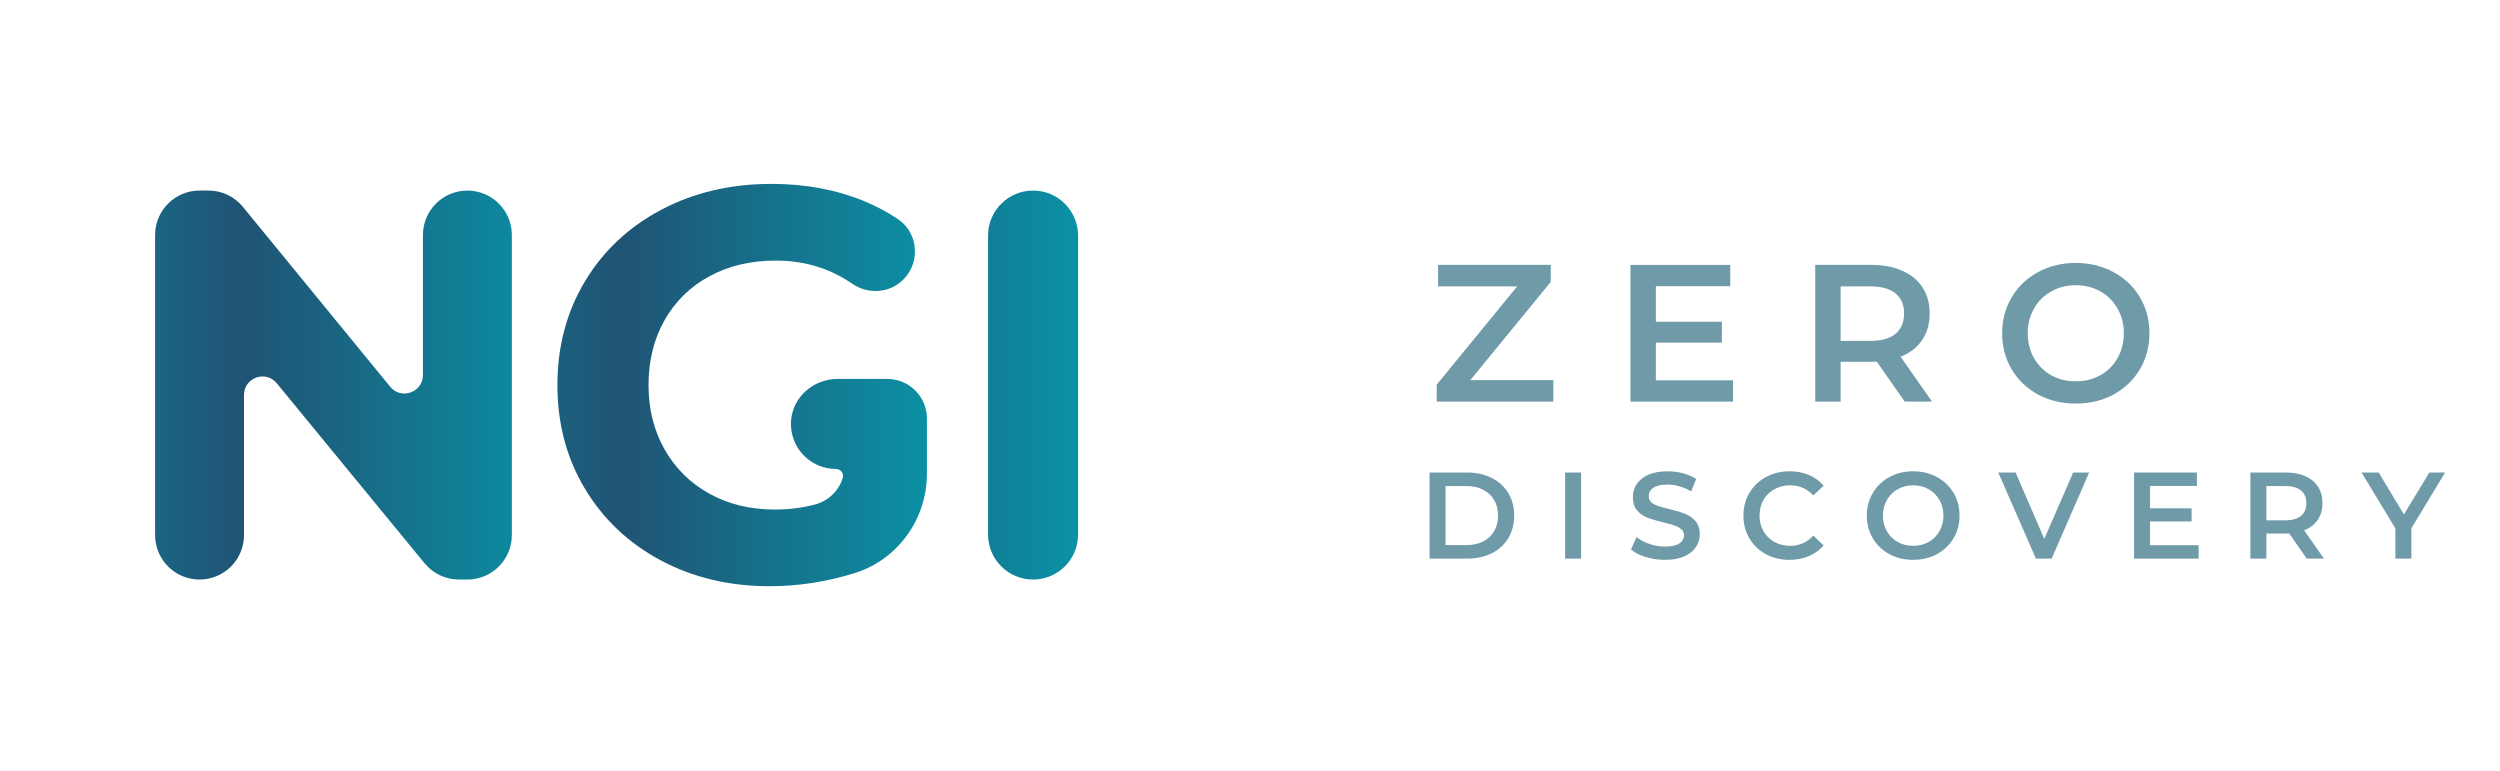
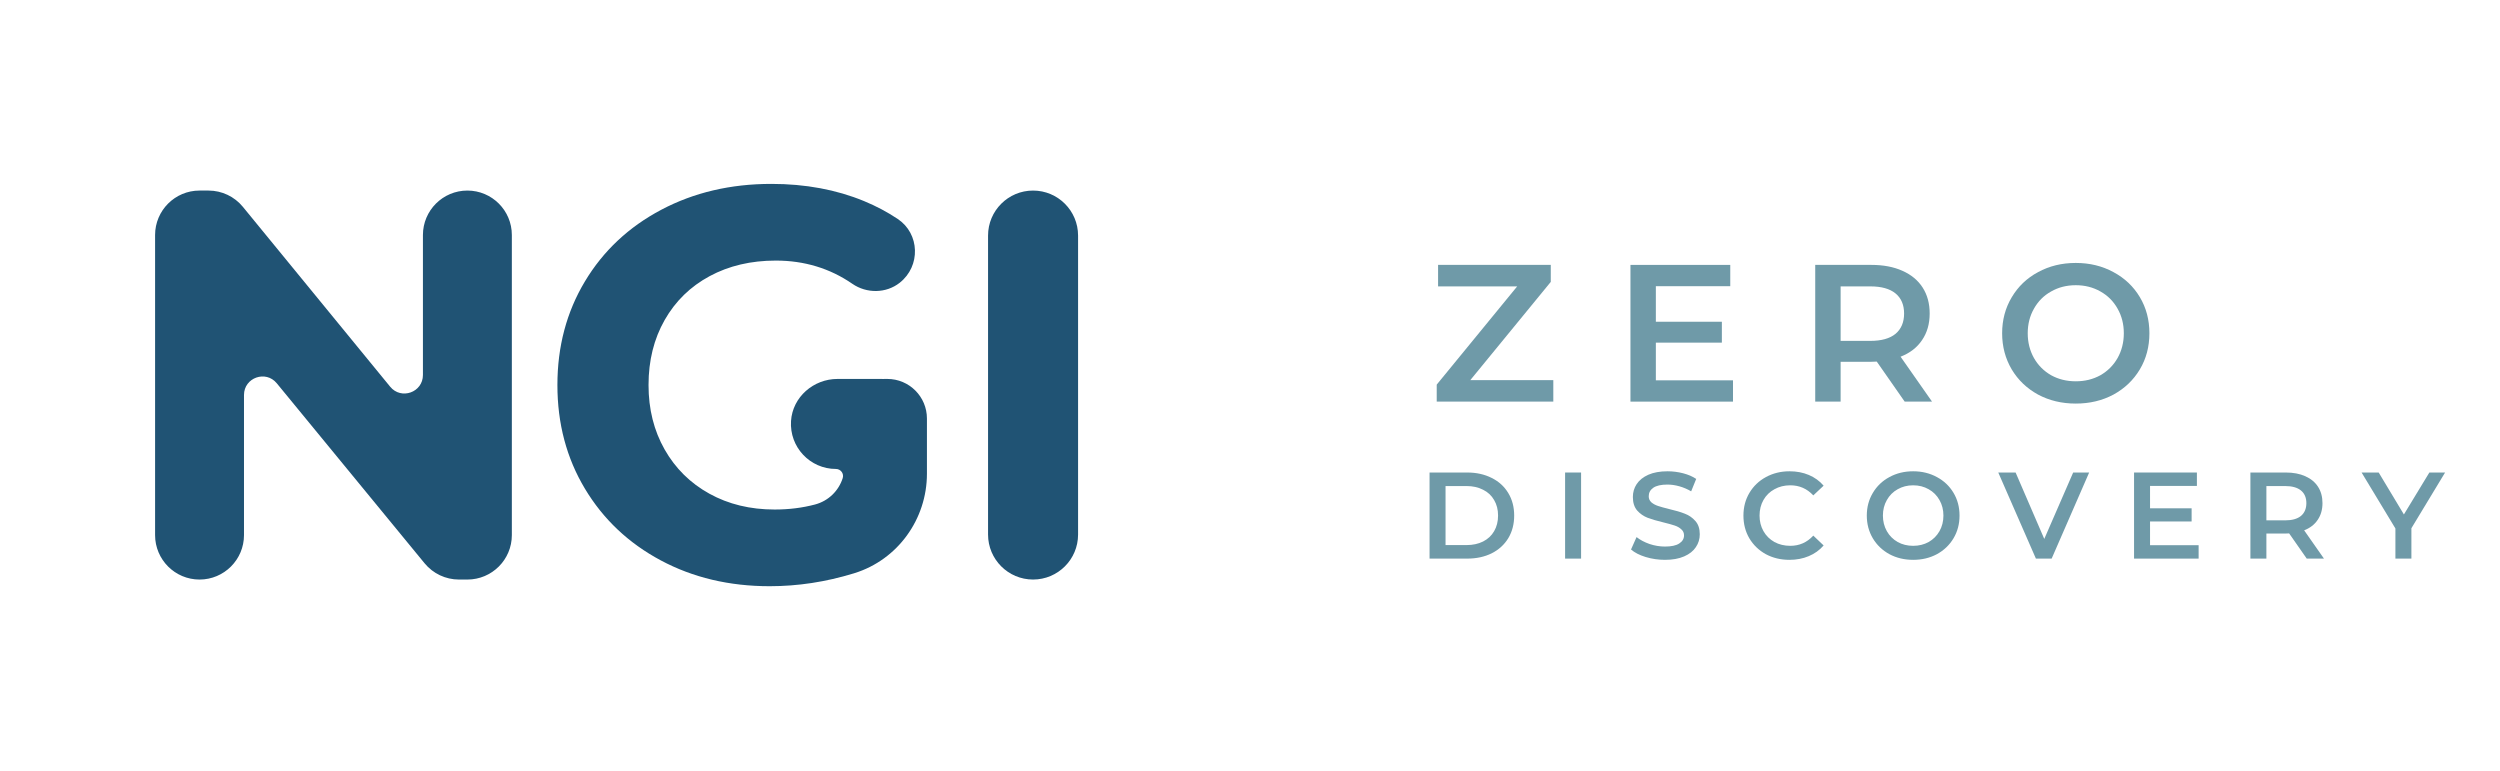
- <svg xmlns="http://www.w3.org/2000/svg" xmlns:xlink="http://www.w3.org/1999/xlink" version="1.1" id="svg2" xml:space="preserve" width="553.965" height="170.645" viewBox="0 0 166.19 51.194">
+ <svg xmlns="http://www.w3.org/2000/svg" version="1.1" id="svg2" xml:space="preserve" width="553.965" height="170.645" viewBox="0 0 166.19 51.194">
  <defs id="defs6">
    <linearGradient id="linearGradient1">
      <stop style="stop-color:#205374;stop-opacity:1;" offset="0.498" id="stop1" />
      <stop style="stop-color:#00afbc;stop-opacity:1;" offset="1" id="stop2" />
    </linearGradient>
    <linearGradient x1="0" y1="0" x2="1" y2="0" gradientUnits="userSpaceOnUse" gradientTransform="matrix(-139.4551,-135.5219,-135.5219,139.4551,177.4727,131.7531)" spreadMethod="pad" id="linearGradient28">
      <stop style="stop-opacity:1;stop-color:#00afbc" offset="0" id="stop24" />
      <stop style="stop-opacity:1;stop-color:#205374" offset="1" id="stop26" />
    </linearGradient>
    <clipPath clipPathUnits="userSpaceOnUse" id="clipPath38">
      <path d="M 0,127.984 H 415.474 V 0 H 0 Z" id="path36" />
    </clipPath>
    <clipPath clipPathUnits="userSpaceOnUse" id="clipPath38-3">
      <path d="M 0,127.984 H 415.474 V 0 H 0 Z" id="path36-5" />
    </clipPath>
-     <linearGradient xlink:href="#linearGradient1" id="linearGradient2" x1="32.116" y1="63.992" x2="183.374" y2="63.992" gradientUnits="userSpaceOnUse" spreadMethod="repeat" />
+     <linearGradient x1="0" y1="0" x2="1" y2="0" gradientUnits="userSpaceOnUse" gradientTransform="matrix(-139.4551,-135.5219,-135.5219,139.4551,177.4727,131.7531)" spreadMethod="pad" id="linearGradient2">
+       <stop style="stop-opacity:1;stop-color:#00afbc" offset="0" id="stop47" />
+       <stop style="stop-opacity:1;stop-color:#205374" offset="1" id="stop49" />
+     </linearGradient>
  </defs>
  <g id="g10" transform="matrix(1.333333,0,0,-1.333333,-9.902666,160.74)">
    <g id="g1019" transform="translate(-6.660274,2.330697)">
      <g id="g32-7" transform="matrix(0.3042316,0,0,0.3042316,12.04848,79.5582)" style="fill:url(#linearGradient2)">
        <g id="g34-0" clip-path="url(#clipPath38-3)" style="fill:url(#linearGradient2)">
          <g id="g40-9" transform="translate(175.9982,95.8645)" style="fill:url(#linearGradient2)">
            <path d="m 0,0 v 0 c 4.074,0 7.376,-3.302 7.376,-7.376 v -48.993 c 0,-4.074 -3.302,-7.376 -7.376,-7.376 -4.074,0 -7.376,3.302 -7.376,7.376 V -7.376 C -7.376,-3.302 -4.074,0 0,0" style="fill:url(#linearGradient2);fill-opacity:1;fill-rule:nonzero;stroke:none" id="path42-3" />
          </g>
          <g id="g44-6" transform="translate(152.1193,64.9934)" style="fill:url(#linearGradient2)">
            <path d="M 0,0 H -0.506 C -0.57,0 -0.633,-0.008 -0.698,-0.01 -0.762,-0.008 -0.825,0 -0.89,0 h -7.283 c -3.929,0 -7.359,-2.965 -7.613,-6.885 -0.278,-4.296 3.124,-7.867 7.361,-7.867 0.776,0 1.343,-0.754 1.111,-1.494 -0.658,-2.088 -2.341,-3.751 -4.547,-4.333 -2.074,-0.547 -4.276,-0.821 -6.605,-0.821 -4.007,0 -7.574,0.865 -10.7,2.595 -3.127,1.73 -5.57,4.144 -7.331,7.24 -1.761,3.096 -2.641,6.617 -2.641,10.564 0,4.006 0.88,7.558 2.641,10.654 1.761,3.097 4.219,5.493 7.377,7.195 3.156,1.698 6.768,2.549 10.836,2.549 4.681,0 8.865,-1.269 12.55,-3.807 2.341,-1.612 5.524,-1.588 7.757,0.171 3.48,2.741 3.289,8.045 -0.315,10.452 -1.7,1.136 -3.538,2.112 -5.512,2.928 -4.553,1.881 -9.623,2.823 -15.208,2.823 -6.679,0 -12.69,-1.412 -18.03,-4.235 -5.344,-2.822 -9.517,-6.738 -12.522,-11.747 -3.005,-5.008 -4.508,-10.67 -4.508,-16.983 0,-6.315 1.503,-11.975 4.508,-16.984 3.005,-5.009 7.148,-8.924 12.43,-11.747 5.282,-2.824 11.231,-4.235 17.849,-4.235 4.613,0 9.197,0.699 13.751,2.095 0.045,0.014 0.091,0.028 0.136,0.042 7.104,2.202 11.884,8.86 11.884,16.297 v 9.047 C 6.486,-2.904 3.583,0 0,0" style="fill:url(#linearGradient2);fill-opacity:1;fill-rule:nonzero;stroke:none" id="path46-0" />
          </g>
          <g id="g48-6" transform="translate(90.5807,88.5798)" style="fill:url(#linearGradient2)">
            <path d="m 0,0 v -49.176 c 0,-4.023 -3.262,-7.285 -7.286,-7.285 h -1.381 c -2.181,0 -4.247,0.977 -5.631,2.662 l -24.229,29.505 c -1.804,2.197 -5.368,0.921 -5.368,-1.922 v -22.96 c 0,-4.023 -3.261,-7.285 -7.285,-7.285 -4.023,0 -7.285,3.262 -7.285,7.285 V 0 c 0,4.024 3.262,7.285 7.285,7.285 h 1.468 c 2.184,0 4.253,-0.979 5.636,-2.669 l 24.135,-29.475 c 1.802,-2.202 5.37,-0.927 5.37,1.918 V 0 c 0,4.024 3.261,7.285 7.285,7.285 C -3.262,7.285 0,4.024 0,0" style="fill:url(#linearGradient2);fill-opacity:1;fill-rule:nonzero;stroke:none" id="path50-2" />
          </g>
        </g>
      </g>
      <g aria-label="Z E R O" transform="matrix(0.3066031,0,0,-0.3066031,11.34506,79.17295)" id="text56" style="font-variant:normal;font-weight:600;font-stretch:normal;font-size:31.76px;font-family:'Montserrat SemiBold';-inkscape-font-specification:Montserrat-SemiBold;font-variant-ligatures:normal;font-variant-caps:normal;font-variant-numeric:normal;font-feature-settings:normal;text-align:start;writing-mode:lr-tb;text-anchor:start;fill:#6f9aa8;fill-opacity:1;fill-rule:nonzero;stroke:none">
        <path d="m 261.117,-81.529 -13.085,15.975 h 13.498 v 3.494 H 242.57 v -2.763 l 13.085,-15.975 h -12.863 v -3.494 h 18.326 z" id="path963" />
        <path d="m 278.204,-71.651 v 6.13 h 12.545 v 3.462 h -16.674 v -22.232 h 16.229 v 3.462 h -12.101 v 5.78 h 10.735 v 3.398 z" id="path965" />
        <path d="m 323.113,-62.06 h -4.446 l -4.542,-6.511 q -0.286,0.032 -0.858,0.032 h -5.018 v 6.479 h -4.129 v -22.232 h 9.147 q 2.89,0 5.018,0.953 2.16,0.953 3.303,2.731 1.143,1.779 1.143,4.224 0,2.509 -1.239,4.319 -1.207,1.81 -3.494,2.7 z m -4.542,-14.324 q 0,-2.128 -1.397,-3.271 -1.397,-1.143 -4.097,-1.143 h -4.828 v 8.861 h 4.828 q 2.7,0 4.097,-1.143 1.397,-1.175 1.397,-3.303 z" id="path967" />
        <path d="m 346.488,-61.742 q -3.398,0 -6.13,-1.461 -2.731,-1.493 -4.288,-4.097 -1.556,-2.636 -1.556,-5.876 0,-3.24 1.556,-5.844 1.556,-2.636 4.288,-4.097 2.731,-1.493 6.13,-1.493 3.398,0 6.13,1.493 2.731,1.461 4.288,4.065 1.556,2.604 1.556,5.876 0,3.271 -1.556,5.876 -1.556,2.604 -4.288,4.097 -2.731,1.461 -6.13,1.461 z m 0,-3.621 q 2.223,0 4.002,-0.985 1.779,-1.016 2.795,-2.795 1.016,-1.81 1.016,-4.034 0,-2.223 -1.016,-4.002 -1.016,-1.81 -2.795,-2.795 -1.779,-1.016 -4.002,-1.016 -2.223,0 -4.002,1.016 -1.779,0.985 -2.795,2.795 -1.016,1.779 -1.016,4.002 0,2.223 1.016,4.034 1.016,1.779 2.795,2.795 1.779,0.985 4.002,0.985 z" id="path969" />
      </g>
      <g aria-label="D I S C O V E R Y" transform="matrix(0.3066031,0,0,-0.3066031,11.34506,79.17295)" id="text56-9" style="font-style:normal;font-variant:normal;font-weight:bold;font-stretch:normal;font-size:20px;font-family:'Montserrat SemiBold';-inkscape-font-specification:'Montserrat SemiBold, Bold';font-variant-ligatures:normal;font-variant-caps:normal;font-variant-numeric:normal;font-feature-settings:normal;text-align:start;writing-mode:lr-tb;text-anchor:start;fill:#6f9aa8;fill-opacity:1;fill-rule:nonzero;stroke:none;stroke-width:1">
        <path d="m 241.406,-36.531 v -14 h 6.12 q 2.24,0 3.98,0.88 1.74,0.86 2.7,2.46 0.96,1.58 0.96,3.66 0,2.08 -0.96,3.68 -0.96,1.58 -2.7,2.46 -1.74,0.86 -3.98,0.86 z m 6,-2.2 q 1.54,0 2.7,-0.58 1.18,-0.6 1.8,-1.68 0.64,-1.1 0.64,-2.54 0,-1.44 -0.64,-2.52 -0.62,-1.1 -1.8,-1.68 -1.16,-0.6 -2.7,-0.6 h -3.4 v 9.6 z" id="path972" />
        <path d="m 266.046,-36.531 h -2.6 v -14 h 2.6 z" id="path974" />
        <path d="m 279.686,-36.331 q -1.62,0 -3.14,-0.46 -1.5,-0.46 -2.38,-1.22 l 0.9,-2.02 q 0.86,0.68 2.1,1.12 1.26,0.42 2.52,0.42 1.56,0 2.32,-0.5 0.78,-0.5 0.78,-1.32 0,-0.6 -0.44,-0.98 -0.42,-0.4 -1.08,-0.62 -0.66,-0.22 -1.8,-0.5 -1.6,-0.38 -2.6,-0.76 -0.98,-0.38 -1.7,-1.18 -0.7,-0.82 -0.7,-2.2 0,-1.16 0.62,-2.1 0.64,-0.96 1.9,-1.52 1.28,-0.56 3.12,-0.56 1.28,0 2.52,0.32 1.24,0.32 2.14,0.92 l -0.82,2.02 q -0.92,-0.54 -1.92,-0.82 -1,-0.28 -1.94,-0.28 -1.54,0 -2.3,0.52 -0.74,0.52 -0.74,1.38 0,0.6 0.42,0.98 0.44,0.38 1.1,0.6 0.66,0.22 1.8,0.5 1.56,0.36 2.56,0.76 1,0.38 1.7,1.18 0.72,0.8 0.72,2.16 0,1.16 -0.64,2.1 -0.62,0.94 -1.9,1.5 -1.28,0.56 -3.12,0.56 z" id="path976" />
        <path d="m 299.926,-36.331 q -2.12,0 -3.84,-0.92 -1.7,-0.94 -2.68,-2.58 -0.96,-1.64 -0.96,-3.7 0,-2.06 0.98,-3.7 0.98,-1.64 2.68,-2.56 1.72,-0.94 3.84,-0.94 1.72,0 3.14,0.6 1.42,0.6 2.4,1.74 l -1.68,1.58 q -1.52,-1.64 -3.74,-1.64 -1.44,0 -2.58,0.64 -1.14,0.62 -1.78,1.74 -0.64,1.12 -0.64,2.54 0,1.42 0.64,2.54 0.64,1.12 1.78,1.76 1.14,0.62 2.58,0.62 2.22,0 3.74,-1.66 l 1.68,1.6 q -0.98,1.14 -2.42,1.74 -1.42,0.6 -3.14,0.6 z" id="path978" />
        <path d="m 320.046,-36.331 q -2.14,0 -3.86,-0.92 -1.72,-0.94 -2.7,-2.58 -0.98,-1.66 -0.98,-3.7 0,-2.04 0.98,-3.68 0.98,-1.66 2.7,-2.58 1.72,-0.94 3.86,-0.94 2.14,0 3.86,0.94 1.72,0.92 2.7,2.56 0.98,1.64 0.98,3.7 0,2.06 -0.98,3.7 -0.98,1.64 -2.7,2.58 -1.72,0.92 -3.86,0.92 z m 0,-2.28 q 1.4,0 2.52,-0.62 1.12,-0.64 1.76,-1.76 0.64,-1.14 0.64,-2.54 0,-1.4 -0.64,-2.52 -0.64,-1.14 -1.76,-1.76 -1.12,-0.64 -2.52,-0.64 -1.4,0 -2.52,0.64 -1.12,0.62 -1.76,1.76 -0.64,1.12 -0.64,2.52 0,1.4 0.64,2.54 0.64,1.12 1.76,1.76 1.12,0.62 2.52,0.62 z" id="path980" />
        <path d="m 341.365,-39.731 4.7,-10.8 h 2.6 l -6.1,14 h -2.56 l -6.12,-14 h 2.82 z" id="path982" />
        <path d="m 358.565,-42.571 v 3.86 h 7.9 v 2.18 h -10.5 v -14 h 10.22 v 2.18 h -7.62 v 3.64 h 6.76 v 2.14 z" id="path984" />
        <path d="m 386.845,-36.531 h -2.8 l -2.86,-4.1 q -0.18,0.02 -0.54,0.02 h -3.16 v 4.08 h -2.6 v -14 h 5.76 q 1.82,0 3.16,0.6 1.36,0.6 2.08,1.72 0.72,1.12 0.72,2.66 0,1.58 -0.78,2.72 -0.76,1.14 -2.2,1.7 z m -2.86,-9.02 q 0,-1.34 -0.88,-2.06 -0.88,-0.72 -2.58,-0.72 h -3.04 v 5.58 h 3.04 q 1.7,0 2.58,-0.72 0.88,-0.74 0.88,-2.08 z" id="path986" />
        <path d="m 403.985,-50.531 h 2.56 l -5.48,9.06 v 4.94 h -2.6 v -4.9 l -5.5,-9.1 h 2.78 l 4.1,6.82 z" id="path988" />
      </g>
    </g>
  </g>
</svg>
